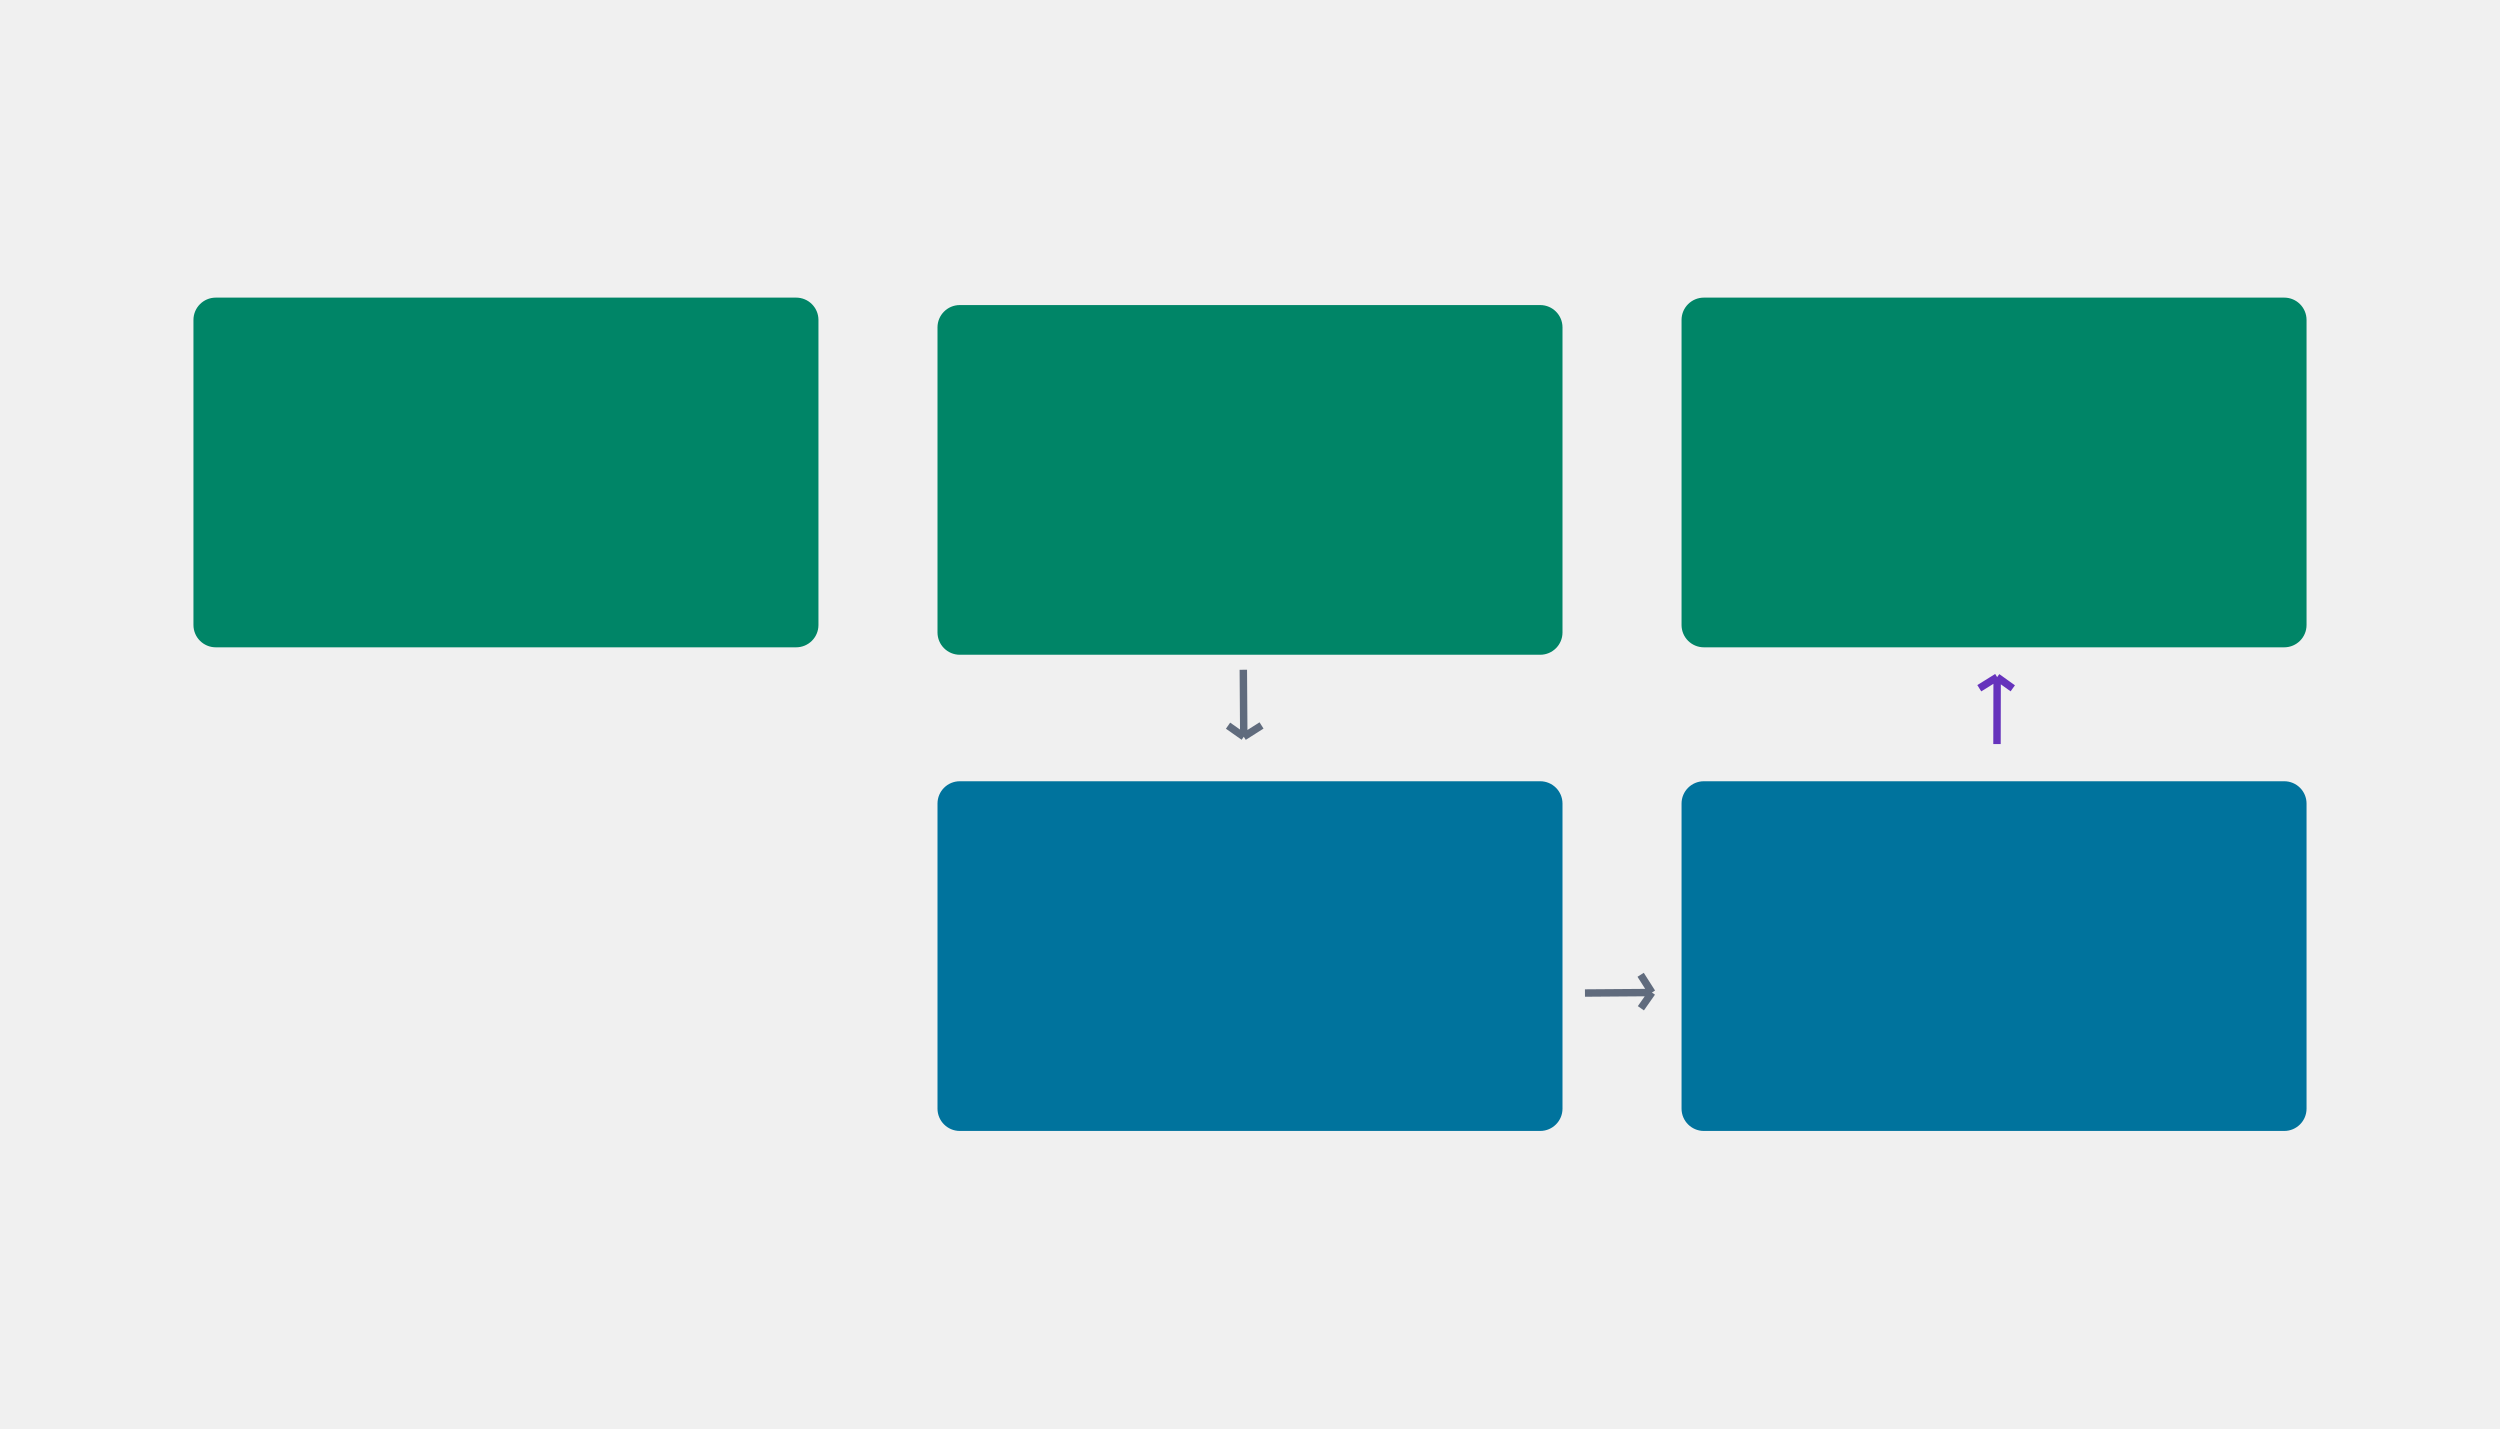
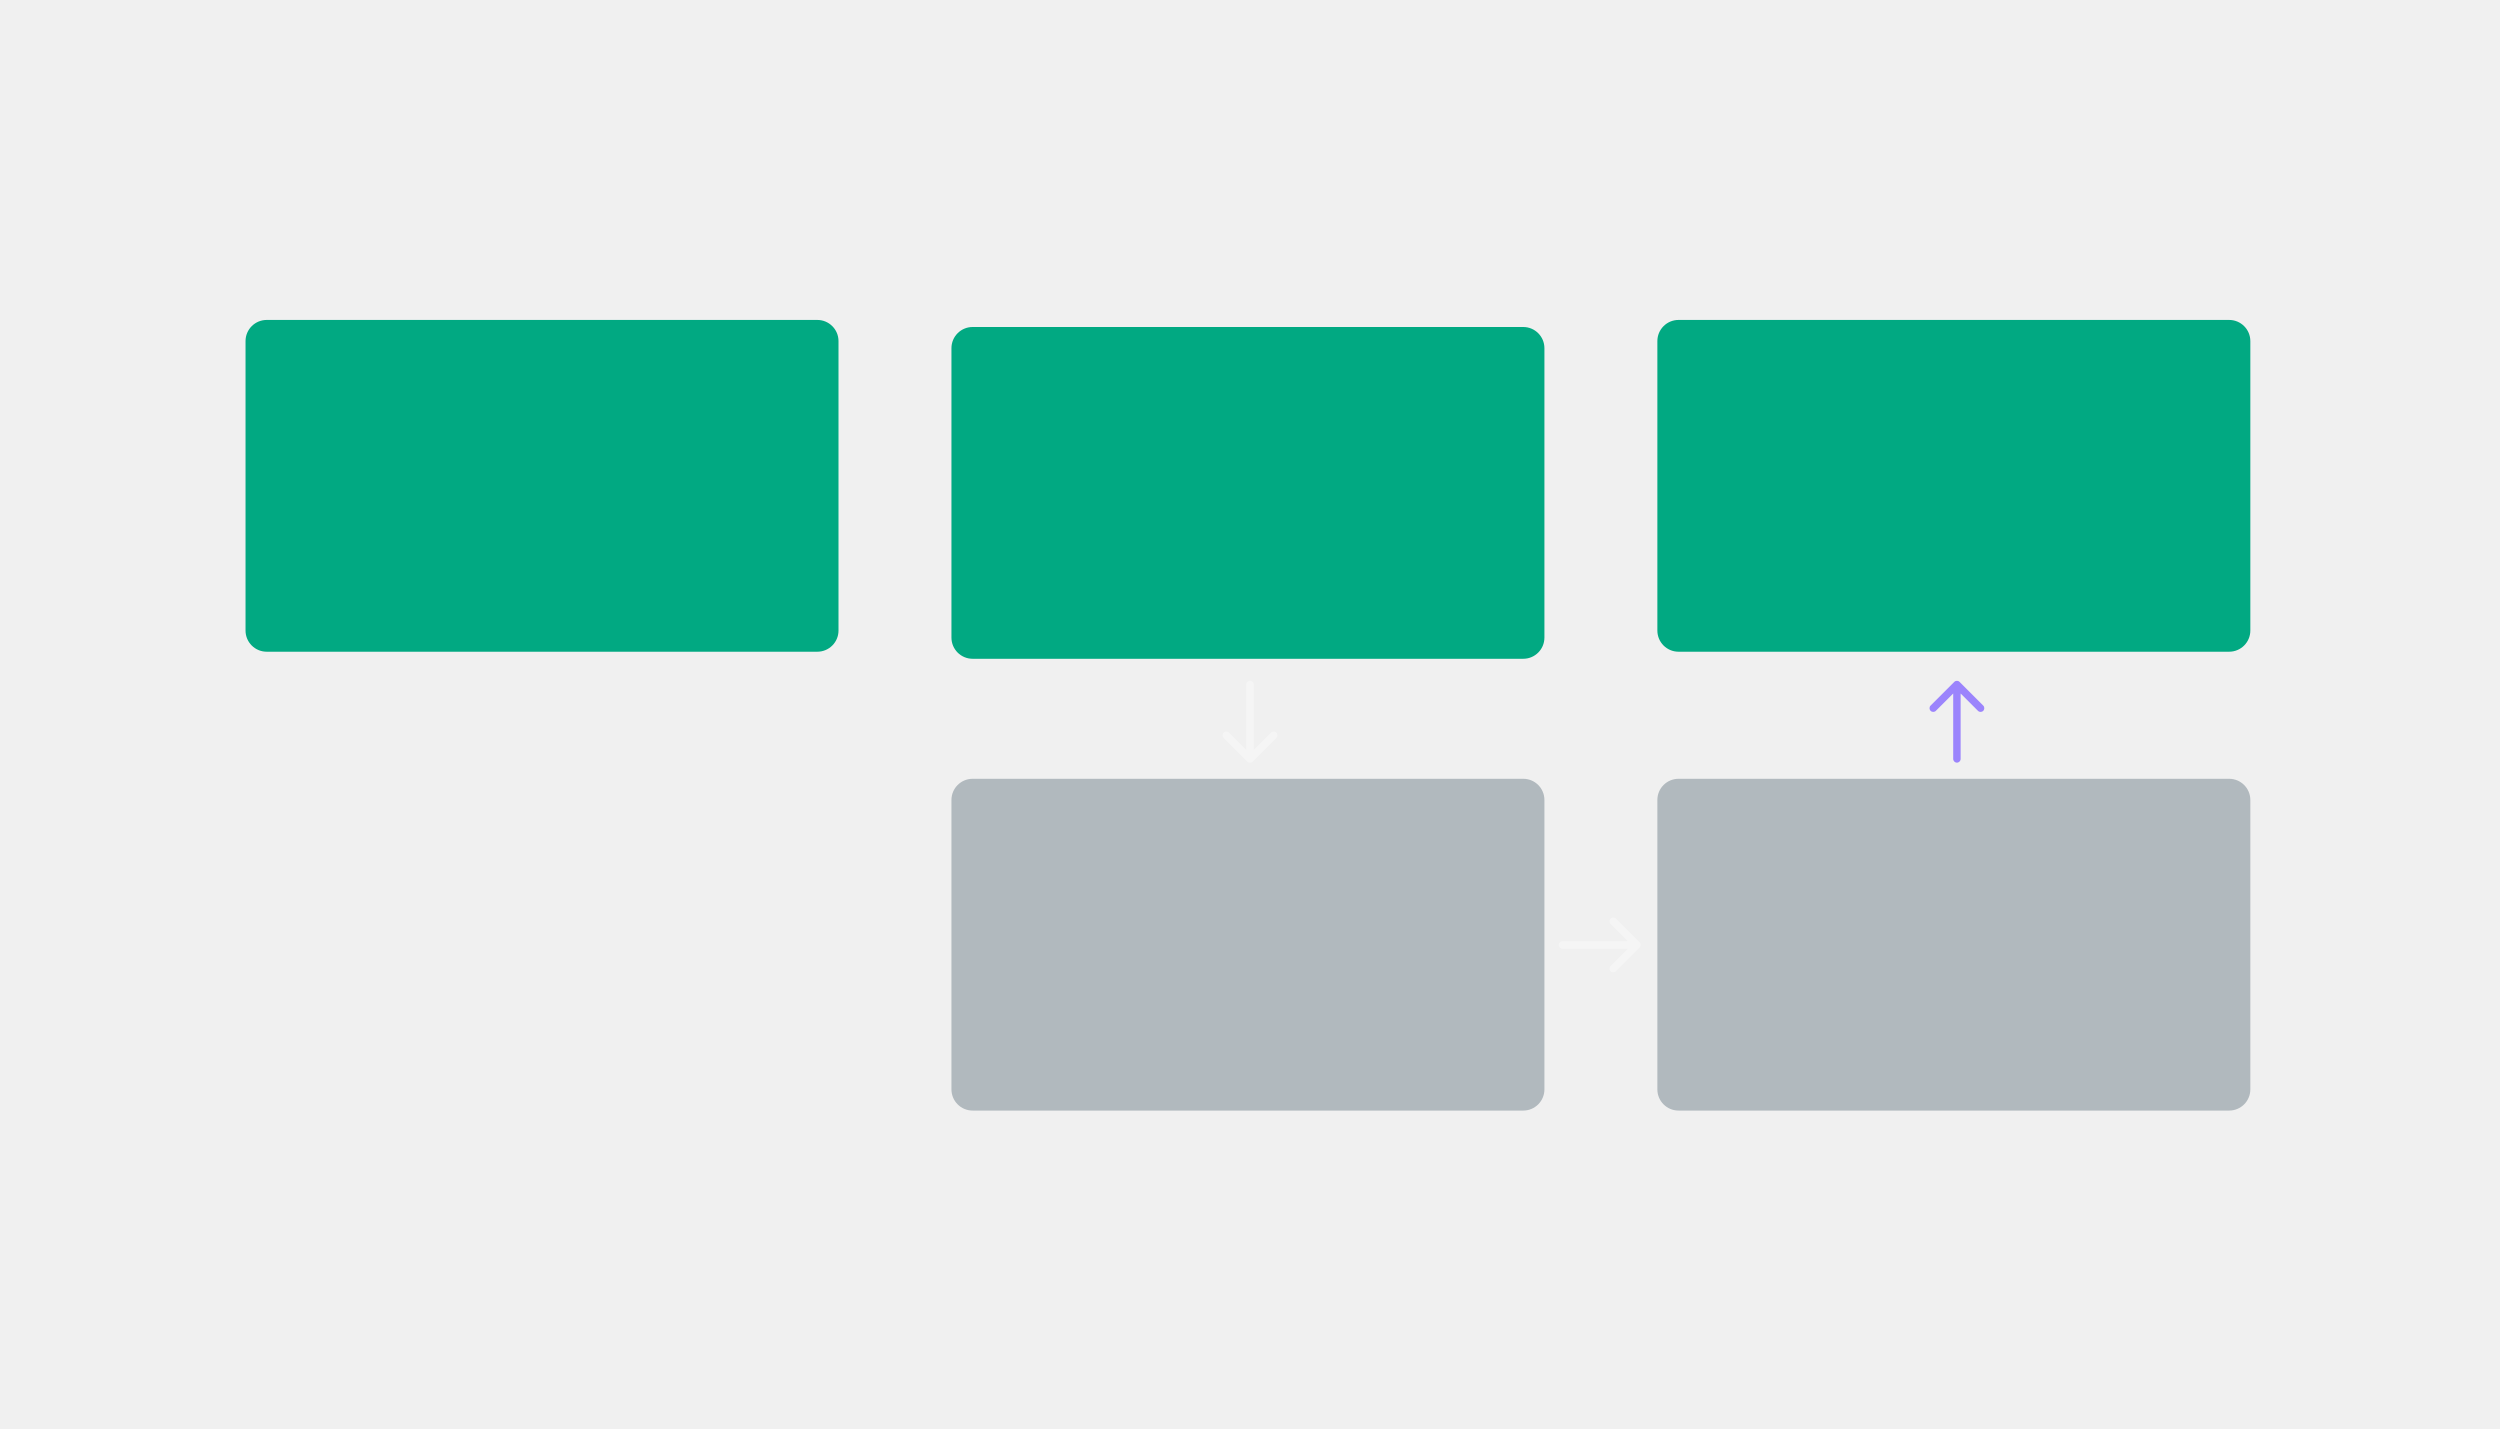
<svg xmlns="http://www.w3.org/2000/svg" width="336" height="192" viewBox="0 0 336 192" fill="none">
-   <rect x="26" y="40" width="84" height="47" rx="3" fill="#008567" />
-   <rect x="126" y="41" width="84" height="47" rx="3" fill="#008567" />
-   <rect x="226" y="40" width="84" height="47" rx="3" fill="#008567" />
-   <rect x="126" y="105" width="84" height="47" rx="3" fill="#00739D" />
-   <rect x="226" y="105" width="84" height="47" rx="3" fill="#00739D" />
-   <path d="M167.103 90.016L167.163 99.016M167.163 99.016L165.05 97.53M167.163 99.016L169.55 97.5" stroke="#606B7D" />
-   <path d="M268.397 100.005L268.416 91.005M268.416 91.005L270.516 92.51M268.416 91.005L266.016 92.5" stroke="#6633BC" />
-   <path d="M213.018 133.464L222.018 133.396M222.018 133.396L220.534 135.511M222.018 133.396L220.5 131.011" stroke="#606B7D" />
+   <path d="M109.849 43H35.846C34.274 43 33 44.274 33 45.846V84.745C33 86.317 34.274 87.591 35.846 87.591H109.849C111.421 87.591 112.695 86.317 112.695 84.745V45.846C112.695 44.274 111.421 43 109.849 43Z" fill="#01A982" />
+   <path d="M204.724 43.949H130.721C129.149 43.949 127.875 45.224 127.875 46.795V85.694C127.875 87.266 129.149 88.54 130.721 88.54H204.724C206.296 88.54 207.57 87.266 207.57 85.694V46.795C207.57 45.224 206.296 43.949 204.724 43.949Z" fill="#01A982" />
+   <path d="M299.599 43H225.596C224.024 43 222.75 44.274 222.75 45.846V84.745C222.75 86.317 224.024 87.591 225.596 87.591H299.599C301.171 87.591 302.445 86.317 302.445 84.745V45.846C302.445 44.274 301.171 43 299.599 43Z" fill="#01A982" />
+   <path d="M204.724 104.67H130.721C129.149 104.67 127.875 105.944 127.875 107.516V146.415C127.875 147.987 129.149 149.261 130.721 149.261H204.724C206.296 149.261 207.57 147.987 207.57 146.415V107.516C207.57 105.944 206.296 104.67 204.724 104.67Z" fill="#B1B9BE" />
+   <path d="M299.599 104.67H225.596C224.024 104.67 222.75 105.944 222.75 107.516V146.415C222.75 147.987 224.024 149.261 225.596 149.261H299.599C301.171 149.261 302.445 147.987 302.445 146.415V107.516C302.445 105.944 301.171 104.67 299.599 104.67Z" fill="#B1B9BE" />
+   <path d="M168.5 92C168.5 91.724 168.276 91.5 168 91.5C167.724 91.5 167.5 91.724 167.5 92H168H168.5ZM167.646 102.354C167.842 102.549 168.158 102.549 168.354 102.354L171.536 99.172C171.731 98.976 171.731 98.66 171.536 98.465C171.34 98.269 171.024 98.269 170.828 98.465L168 101.293L165.172 98.465C164.976 98.269 164.66 98.269 164.464 98.465C164.269 98.66 164.269 98.976 164.464 99.172L167.646 102.354ZM168 92H167.5V102H168H168.5V92H168Z" fill="white" fill-opacity="0.36" />
+   <path d="M262.51 102C262.51 102.276 262.734 102.5 263.01 102.5C263.286 102.5 263.51 102.276 263.51 102L263.01 102L262.51 102ZM263.363 91.646C263.168 91.451 262.851 91.451 262.656 91.646L259.474 94.828C259.279 95.024 259.279 95.34 259.474 95.535C259.669 95.731 259.986 95.731 260.181 95.535L263.01 92.707L265.838 95.535C266.033 95.731 266.35 95.731 266.545 95.535C266.741 95.34 266.741 95.024 266.545 94.828L263.363 91.646ZM263.01 102L263.51 102L263.51 92L263.01 92L262.51 92L262.51 102L263.01 102Z" fill="#9B84FC" />
+   <path d="M210 126.5C209.724 126.5 209.5 126.724 209.5 127C209.5 127.276 209.724 127.5 210 127.5L210 127L210 126.5ZM220.354 127.354C220.549 127.158 220.549 126.842 220.354 126.646L217.172 123.464C216.976 123.269 216.66 123.269 216.464 123.464C216.269 123.66 216.269 123.976 216.464 124.172L219.293 127L216.464 129.828C216.269 130.024 216.269 130.34 216.464 130.536C216.66 130.731 216.976 130.731 217.172 130.536L220.354 127.354ZM210 127L210 127.5L220 127.5L220 127L220 126.5L210 126.5L210 127Z" fill="white" fill-opacity="0.36" />
</svg>
